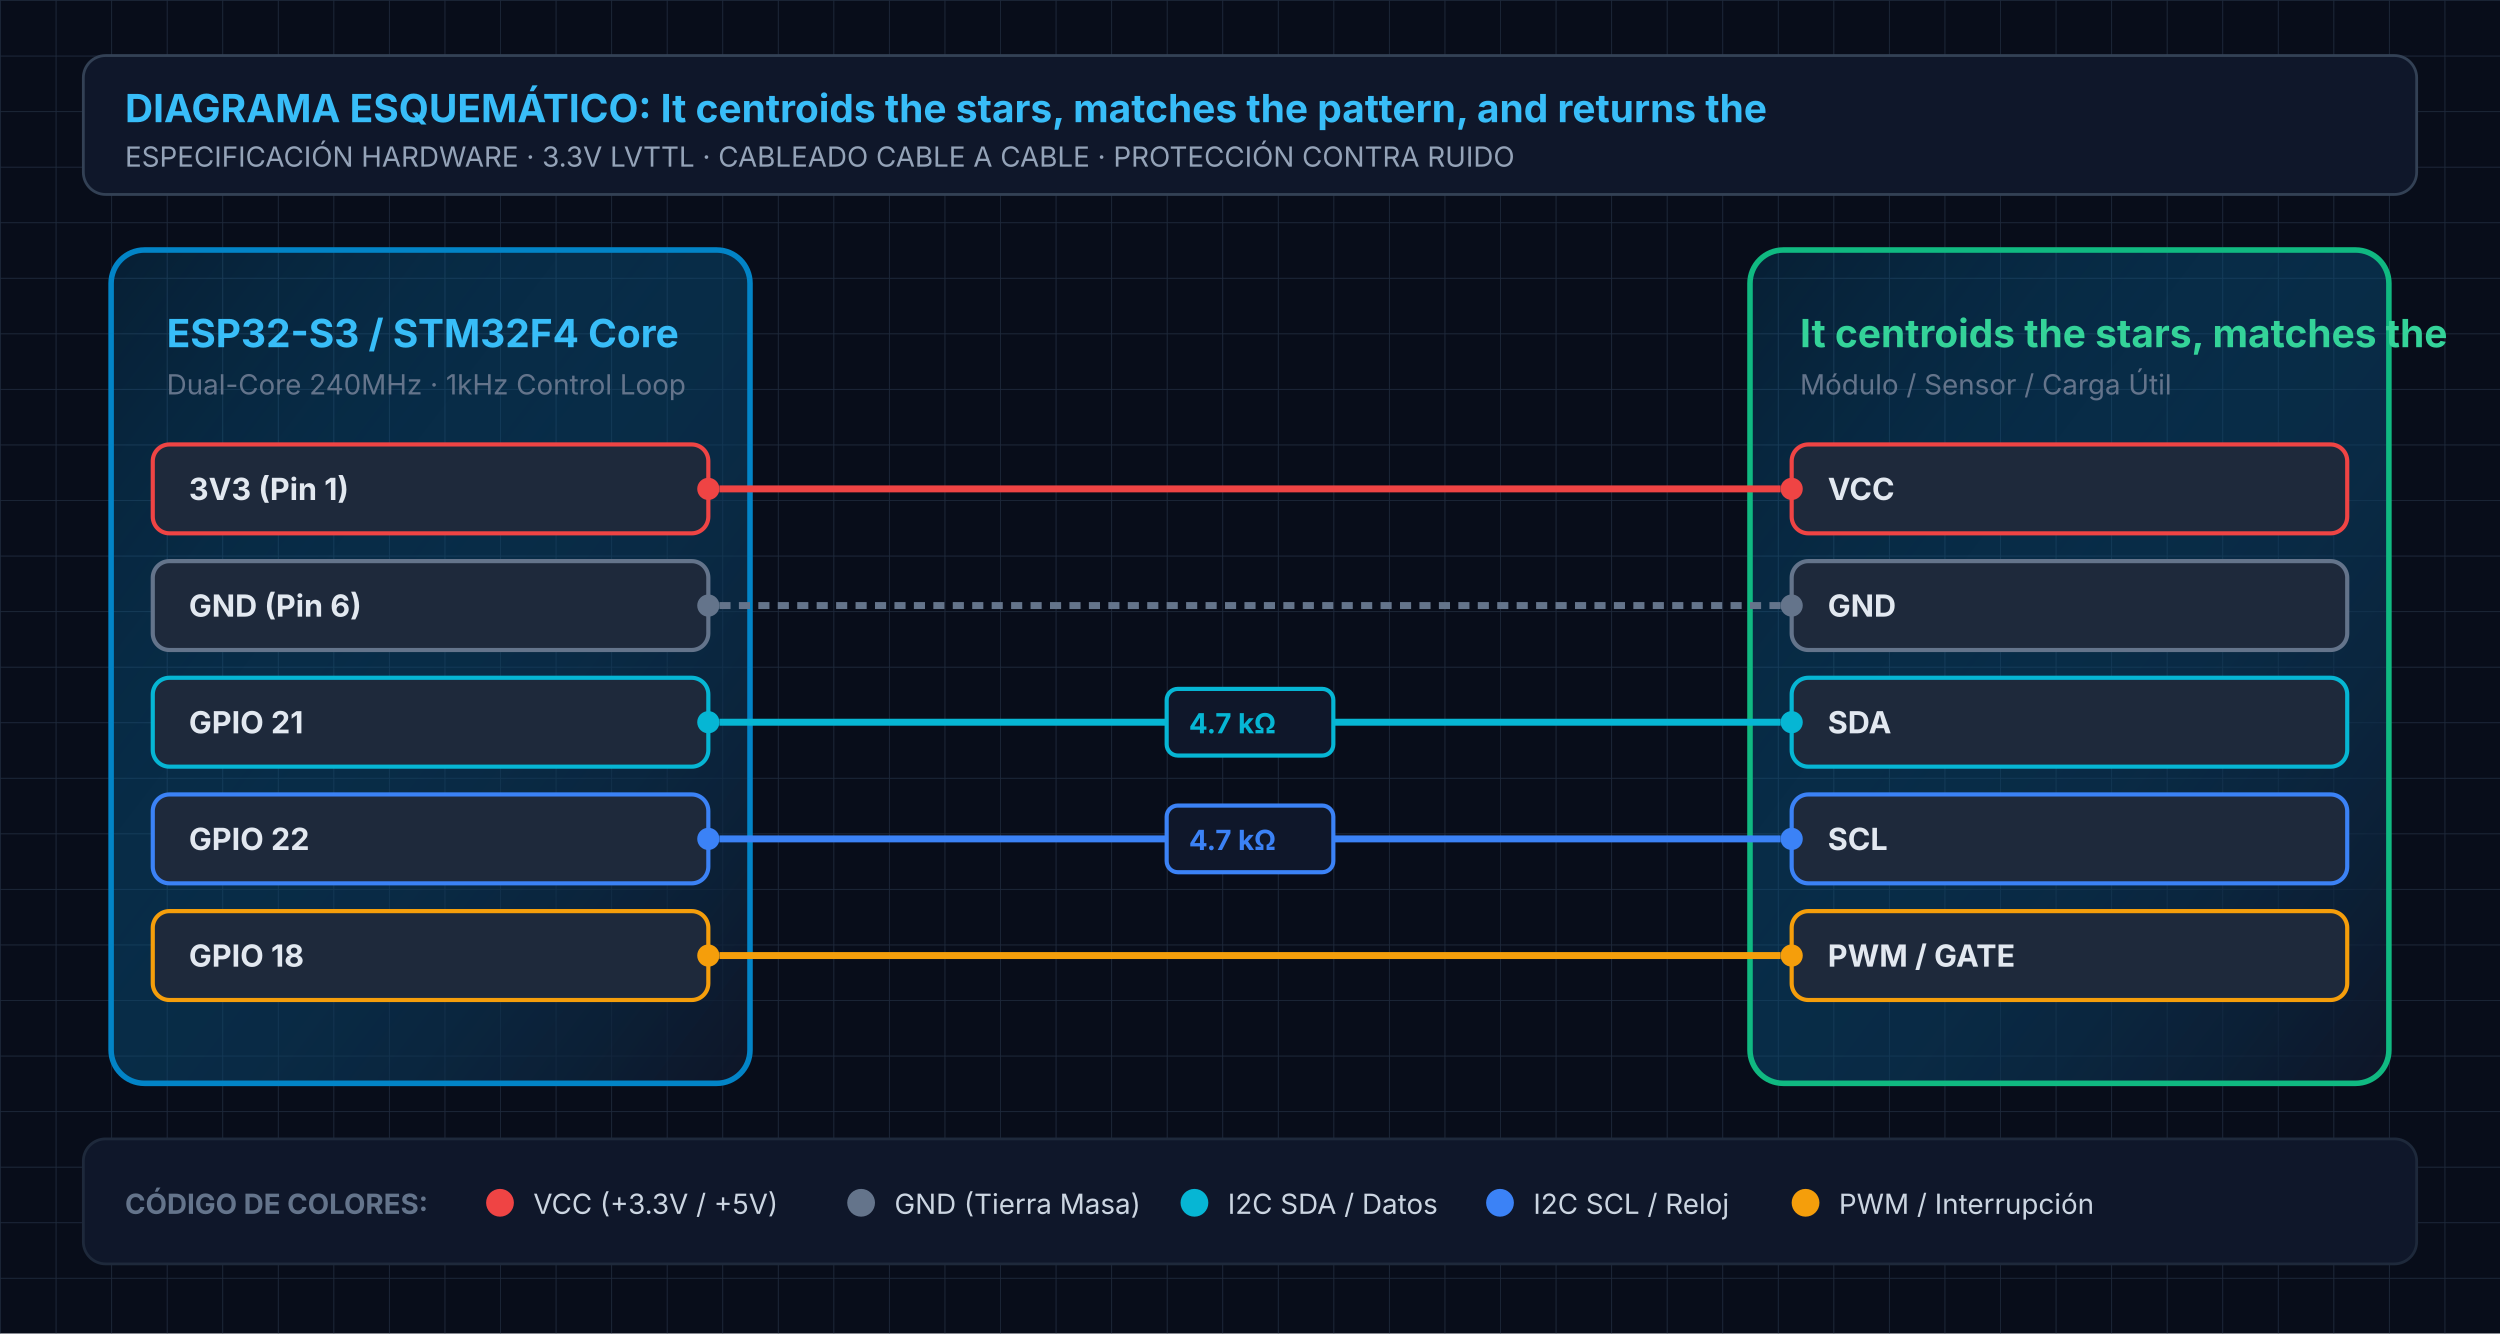
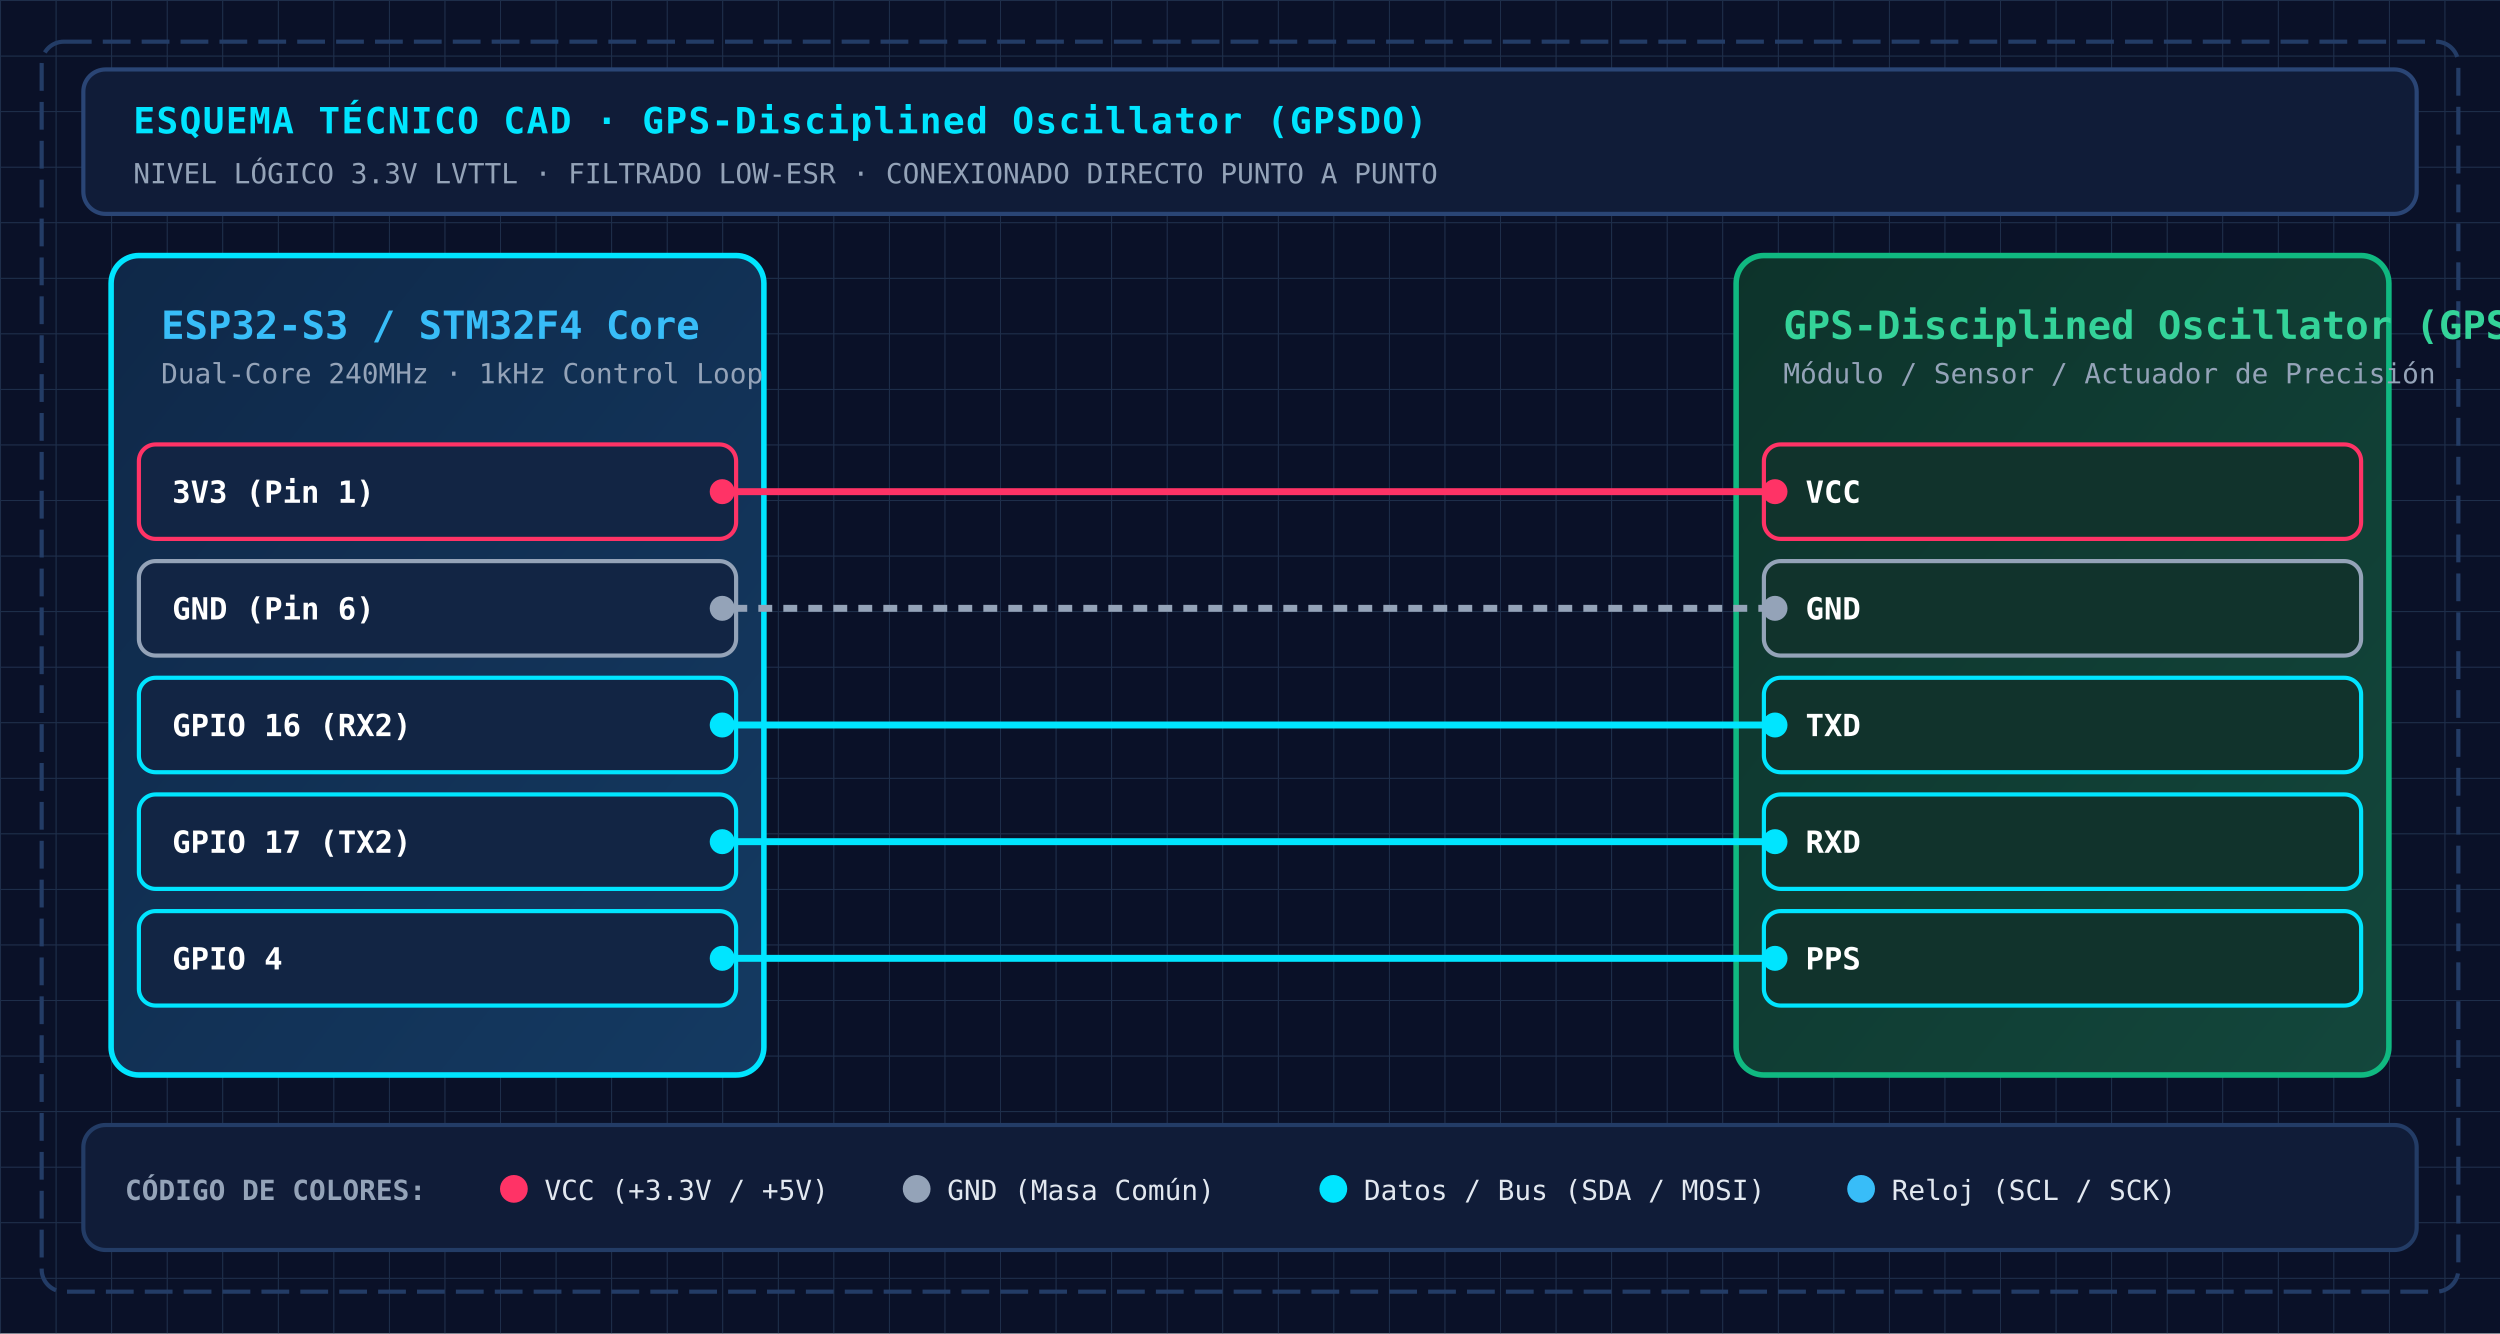
- <svg xmlns="http://www.w3.org/2000/svg" viewBox="0 0 900 480" width="100%" height="100%" style="background:#080D1A; font-family:-apple-system,BlinkMacSystemFont,monospace;">
+ <svg xmlns="http://www.w3.org/2000/svg" viewBox="0 0 900 480" width="900" height="480" style="background:#0A1128; font-family:ui-monospace,SFMono-Regular,Menlo,Monaco,Consolas,monospace;">
  <defs>
    <pattern id="grid_guide-007_5" width="20" height="20" patternUnits="userSpaceOnUse">
-       <path d="M 20 0 L 0 0 0 20" fill="none" stroke="#1E293B" stroke-width="0.6" />
+       <path d="M 20 0 L 0 0 0 20" fill="none" stroke="#1E2E4A" stroke-width="0.75" />
    </pattern>
-     <linearGradient id="glow_guide-007_5" x1="0%" y1="0%" x2="100%" y2="100%">
-       <stop offset="0%" stop-color="#0284C7" stop-opacity="0.15" />
-       <stop offset="100%" stop-color="#0F172A" stop-opacity="0.8" />
+     <linearGradient id="glow_mcu_guide-007_5" x1="0%" y1="0%" x2="100%" y2="100%">
+       <stop offset="0%" stop-color="#0F2848" />
+       <stop offset="100%" stop-color="#143A62" />
+     </linearGradient>
+     <linearGradient id="glow_mod_guide-007_5" x1="0%" y1="0%" x2="100%" y2="100%">
+       <stop offset="0%" stop-color="#0D332B" />
+       <stop offset="100%" stop-color="#13473C" />
    </linearGradient>
  </defs>
-   <rect width="100%" height="100%" fill="#080D1A" />
+   <rect width="100%" height="100%" fill="#0A1128" />
  <rect width="100%" height="100%" fill="url(#grid_guide-007_5)" />
-   <rect x="30" y="20" width="840" height="50" rx="8" fill="#0F172A" stroke="#334155" stroke-width="1" />
-   <text x="45" y="44" fill="#38BDF8" font-size="14" font-weight="bold">DIAGRAMA ESQUEMÁTICO: It centroids the stars, matches the pattern, and returns the</text>
-   <text x="45" y="60" fill="#94A3B8" font-size="10">ESPECIFICACIÓN HARDWARE · 3.3V LVTTL · CABLEADO CABLE A CABLE · PROTECCIÓN CONTRA RUIDO</text>
-   <rect x="40" y="90" width="230" height="300" rx="12" fill="url(#glow_guide-007_5)" stroke="#0284C7" stroke-width="2" />
-   <text x="60" y="125" fill="#38BDF8" font-size="14" font-weight="bold">ESP32-S3 / STM32F4 Core</text>
-   <text x="60" y="142" fill="#64748B" font-size="10">Dual-Core 240MHz · 1kHz Control Loop</text>
-   <rect x="55" y="160" width="200" height="32" rx="6" fill="#1E293B" stroke="#EF4444" stroke-width="1.5" />
-   <text x="68" y="180" fill="#E2E8F0" font-size="11" font-weight="bold">3V3 (Pin 1)</text>
-   <circle cx="255" cy="176" r="4" fill="#EF4444" />
-   <rect x="55" y="202" width="200" height="32" rx="6" fill="#1E293B" stroke="#64748B" stroke-width="1.5" />
-   <text x="68" y="222" fill="#E2E8F0" font-size="11" font-weight="bold">GND (Pin 6)</text>
-   <circle cx="255" cy="218" r="4" fill="#64748B" />
-   <rect x="55" y="244" width="200" height="32" rx="6" fill="#1E293B" stroke="#06B6D4" stroke-width="1.5" />
-   <text x="68" y="264" fill="#E2E8F0" font-size="11" font-weight="bold">GPIO 21</text>
-   <circle cx="255" cy="260" r="4" fill="#06B6D4" />
-   <rect x="55" y="286" width="200" height="32" rx="6" fill="#1E293B" stroke="#3B82F6" stroke-width="1.5" />
-   <text x="68" y="306" fill="#E2E8F0" font-size="11" font-weight="bold">GPIO 22</text>
-   <circle cx="255" cy="302" r="4" fill="#3B82F6" />
-   <rect x="55" y="328" width="200" height="32" rx="6" fill="#1E293B" stroke="#F59E0B" stroke-width="1.5" />
-   <text x="68" y="348" fill="#E2E8F0" font-size="11" font-weight="bold">GPIO 18</text>
-   <circle cx="255" cy="344" r="4" fill="#F59E0B" />
-   <rect x="630" y="90" width="230" height="300" rx="12" fill="url(#glow_guide-007_5)" stroke="#10B981" stroke-width="2" />
-   <text x="648" y="125" fill="#34D399" font-size="14" font-weight="bold">It centroids the stars, matches the</text>
-   <text x="648" y="142" fill="#64748B" font-size="10">Módulo / Sensor / Carga Útil</text>
-   <rect x="645" y="160" width="200" height="32" rx="6" fill="#1E293B" stroke="#EF4444" stroke-width="1.5" />
-   <text x="658" y="180" fill="#E2E8F0" font-size="11" font-weight="bold">VCC</text>
-   <circle cx="645" cy="176" r="4" fill="#EF4444" />
-   <rect x="645" y="202" width="200" height="32" rx="6" fill="#1E293B" stroke="#64748B" stroke-width="1.5" />
-   <text x="658" y="222" fill="#E2E8F0" font-size="11" font-weight="bold">GND</text>
-   <circle cx="645" cy="218" r="4" fill="#64748B" />
-   <rect x="645" y="244" width="200" height="32" rx="6" fill="#1E293B" stroke="#06B6D4" stroke-width="1.5" />
-   <text x="658" y="264" fill="#E2E8F0" font-size="11" font-weight="bold">SDA</text>
-   <circle cx="645" cy="260" r="4" fill="#06B6D4" />
-   <rect x="645" y="286" width="200" height="32" rx="6" fill="#1E293B" stroke="#3B82F6" stroke-width="1.5" />
-   <text x="658" y="306" fill="#E2E8F0" font-size="11" font-weight="bold">SCL</text>
-   <circle cx="645" cy="302" r="4" fill="#3B82F6" />
-   <rect x="645" y="328" width="200" height="32" rx="6" fill="#1E293B" stroke="#F59E0B" stroke-width="1.5" />
-   <text x="658" y="348" fill="#E2E8F0" font-size="11" font-weight="bold">PWM / GATE</text>
-   <circle cx="645" cy="344" r="4" fill="#F59E0B" />
-   <path d="M 259 176 L 641 176" fill="none" stroke="#EF4444" stroke-width="2.5" />
-   <path d="M 259 218 L 641 218" fill="none" stroke="#64748B" stroke-width="2.5" stroke-dasharray="4,3" />
-   <path d="M 259 260 L 641 260" fill="none" stroke="#06B6D4" stroke-width="2.5" />
-   <path d="M 259 302 L 641 302" fill="none" stroke="#3B82F6" stroke-width="2.5" />
-   <path d="M 259 344 L 641 344" fill="none" stroke="#F59E0B" stroke-width="2.5" />
-   <rect x="420" y="248" width="60" height="24" rx="4" fill="#0F172A" stroke="#06B6D4" stroke-width="1.5" />
-   <text x="428" y="264" fill="#06B6D4" font-size="10" font-weight="bold">4.7 kΩ</text>
-   <rect x="420" y="290" width="60" height="24" rx="4" fill="#0F172A" stroke="#3B82F6" stroke-width="1.5" />
-   <text x="428" y="306" fill="#3B82F6" font-size="10" font-weight="bold">4.7 kΩ</text>
-   <rect x="30" y="410" width="840" height="45" rx="8" fill="#0F172A" stroke="#1E293B" stroke-width="1" />
-   <text x="45" y="437" fill="#64748B" font-size="10" font-weight="bold">CÓDIGO DE COLORES:</text>
-   <circle cx="180" cy="433" r="5" fill="#EF4444" />
-   <text x="192" y="437" fill="#CBD5E1" font-size="10">VCC (+3.3V / +5V)</text>
-   <circle cx="310" cy="433" r="5" fill="#64748B" />
-   <text x="322" y="437" fill="#CBD5E1" font-size="10">GND (Tierra Masa)</text>
-   <circle cx="430" cy="433" r="5" fill="#06B6D4" />
-   <text x="442" y="437" fill="#CBD5E1" font-size="10">I2C SDA / Datos</text>
-   <circle cx="540" cy="433" r="5" fill="#3B82F6" />
-   <text x="552" y="437" fill="#CBD5E1" font-size="10">I2C SCL / Reloj</text>
-   <circle cx="650" cy="433" r="5" fill="#F59E0B" />
-   <text x="662" y="437" fill="#CBD5E1" font-size="10">PWM / Interrupción</text>
+   <rect x="15" y="15" width="870" height="450" rx="8" fill="none" stroke="#233C66" stroke-width="1.5" stroke-dasharray="10,4" />
+   <rect x="30" y="25" width="840" height="52" rx="8" fill="#101C38" stroke="#2A4575" stroke-width="1.5" />
+   <text x="48" y="48" fill="#00E5FF" font-size="13" font-weight="bold" letter-spacing="0.5">ESQUEMA TÉCNICO CAD · GPS-Disciplined Oscillator (GPSDO)</text>
+   <text x="48" y="66" fill="#94A3B8" font-size="10">NIVEL LÓGICO 3.3V LVTTL · FILTRADO LOW-ESR · CONEXIONADO DIRECTO PUNTO A PUNTO</text>
+   <rect x="40" y="92" width="235" height="295" rx="10" fill="url(#glow_mcu_guide-007_5)" stroke="#00E5FF" stroke-width="2" />
+   <text x="58" y="122" fill="#38BDF8" font-size="14" font-weight="bold">ESP32-S3 / STM32F4 Core</text>
+   <text x="58" y="138" fill="#94A3B8" font-size="10">Dual-Core 240MHz · 1kHz Control Loop</text>
+   <rect x="50" y="160" width="215" height="34" rx="6" fill="#122544" stroke="#FF3366" stroke-width="1.5" />
+   <text x="62" y="181" fill="#FFFFFF" font-size="11" font-weight="bold">3V3 (Pin 1)</text>
+   <circle cx="260" cy="177" r="4.5" fill="#FF3366" />
+   <rect x="50" y="202" width="215" height="34" rx="6" fill="#122544" stroke="#94A3B8" stroke-width="1.5" />
+   <text x="62" y="223" fill="#FFFFFF" font-size="11" font-weight="bold">GND (Pin 6)</text>
+   <circle cx="260" cy="219" r="4.5" fill="#94A3B8" />
+   <rect x="50" y="244" width="215" height="34" rx="6" fill="#122544" stroke="#00E5FF" stroke-width="1.5" />
+   <text x="62" y="265" fill="#FFFFFF" font-size="11" font-weight="bold">GPIO 16 (RX2)</text>
+   <circle cx="260" cy="261" r="4.5" fill="#00E5FF" />
+   <rect x="50" y="286" width="215" height="34" rx="6" fill="#122544" stroke="#00E5FF" stroke-width="1.5" />
+   <text x="62" y="307" fill="#FFFFFF" font-size="11" font-weight="bold">GPIO 17 (TX2)</text>
+   <circle cx="260" cy="303" r="4.5" fill="#00E5FF" />
+   <rect x="50" y="328" width="215" height="34" rx="6" fill="#122544" stroke="#00E5FF" stroke-width="1.5" />
+   <text x="62" y="349" fill="#FFFFFF" font-size="11" font-weight="bold">GPIO 4</text>
+   <circle cx="260" cy="345" r="4.5" fill="#00E5FF" />
+   <rect x="625" y="92" width="235" height="295" rx="10" fill="url(#glow_mod_guide-007_5)" stroke="#10B981" stroke-width="2" />
+   <text x="642" y="122" fill="#34D399" font-size="14" font-weight="bold">GPS-Disciplined Oscillator (GPSDO)</text>
+   <text x="642" y="138" fill="#94A3B8" font-size="10">Módulo / Sensor / Actuador de Precisión</text>
+   <rect x="635" y="160" width="215" height="34" rx="6" fill="#11332C" stroke="#FF3366" stroke-width="1.5" />
+   <text x="650" y="181" fill="#FFFFFF" font-size="11" font-weight="bold">VCC</text>
+   <circle cx="639" cy="177" r="4.5" fill="#FF3366" />
+   <rect x="635" y="202" width="215" height="34" rx="6" fill="#11332C" stroke="#94A3B8" stroke-width="1.5" />
+   <text x="650" y="223" fill="#FFFFFF" font-size="11" font-weight="bold">GND</text>
+   <circle cx="639" cy="219" r="4.5" fill="#94A3B8" />
+   <rect x="635" y="244" width="215" height="34" rx="6" fill="#11332C" stroke="#00E5FF" stroke-width="1.5" />
+   <text x="650" y="265" fill="#FFFFFF" font-size="11" font-weight="bold">TXD</text>
+   <circle cx="639" cy="261" r="4.5" fill="#00E5FF" />
+   <rect x="635" y="286" width="215" height="34" rx="6" fill="#11332C" stroke="#00E5FF" stroke-width="1.5" />
+   <text x="650" y="307" fill="#FFFFFF" font-size="11" font-weight="bold">RXD</text>
+   <circle cx="639" cy="303" r="4.5" fill="#00E5FF" />
+   <rect x="635" y="328" width="215" height="34" rx="6" fill="#11332C" stroke="#00E5FF" stroke-width="1.5" />
+   <text x="650" y="349" fill="#FFFFFF" font-size="11" font-weight="bold">PPS</text>
+   <circle cx="639" cy="345" r="4.5" fill="#00E5FF" />
+   <path d="M 264 177 L 635 177" fill="none" stroke="#FF3366" stroke-width="2.5" />
+   <path d="M 264 219 L 635 219" fill="none" stroke="#94A3B8" stroke-width="2.5" stroke-dasharray="5,4" />
+   <path d="M 264 261 L 635 261" fill="none" stroke="#00E5FF" stroke-width="2.5" />
+   <path d="M 264 303 L 635 303" fill="none" stroke="#00E5FF" stroke-width="2.5" />
+   <path d="M 264 345 L 635 345" fill="none" stroke="#00E5FF" stroke-width="2.5" />
+   <rect x="30" y="405" width="840" height="45" rx="8" fill="#101C38" stroke="#233C66" stroke-width="1.5" />
+   <text x="45" y="432" fill="#94A3B8" font-size="10" font-weight="bold">CÓDIGO DE COLORES:</text>
+   <circle cx="185" cy="428" r="5" fill="#FF3366" />
+   <text x="196" y="432" fill="#E2E8F0" font-size="10">VCC (+3.3V / +5V)</text>
+   <circle cx="330" cy="428" r="5" fill="#94A3B8" />
+   <text x="341" y="432" fill="#E2E8F0" font-size="10">GND (Masa Común)</text>
+   <circle cx="480" cy="428" r="5" fill="#00E5FF" />
+   <text x="491" y="432" fill="#E2E8F0" font-size="10">Datos / Bus (SDA / MOSI)</text>
+   <circle cx="670" cy="428" r="5" fill="#38BDF8" />
+   <text x="681" y="432" fill="#E2E8F0" font-size="10">Reloj (SCL / SCK)</text>
</svg>
